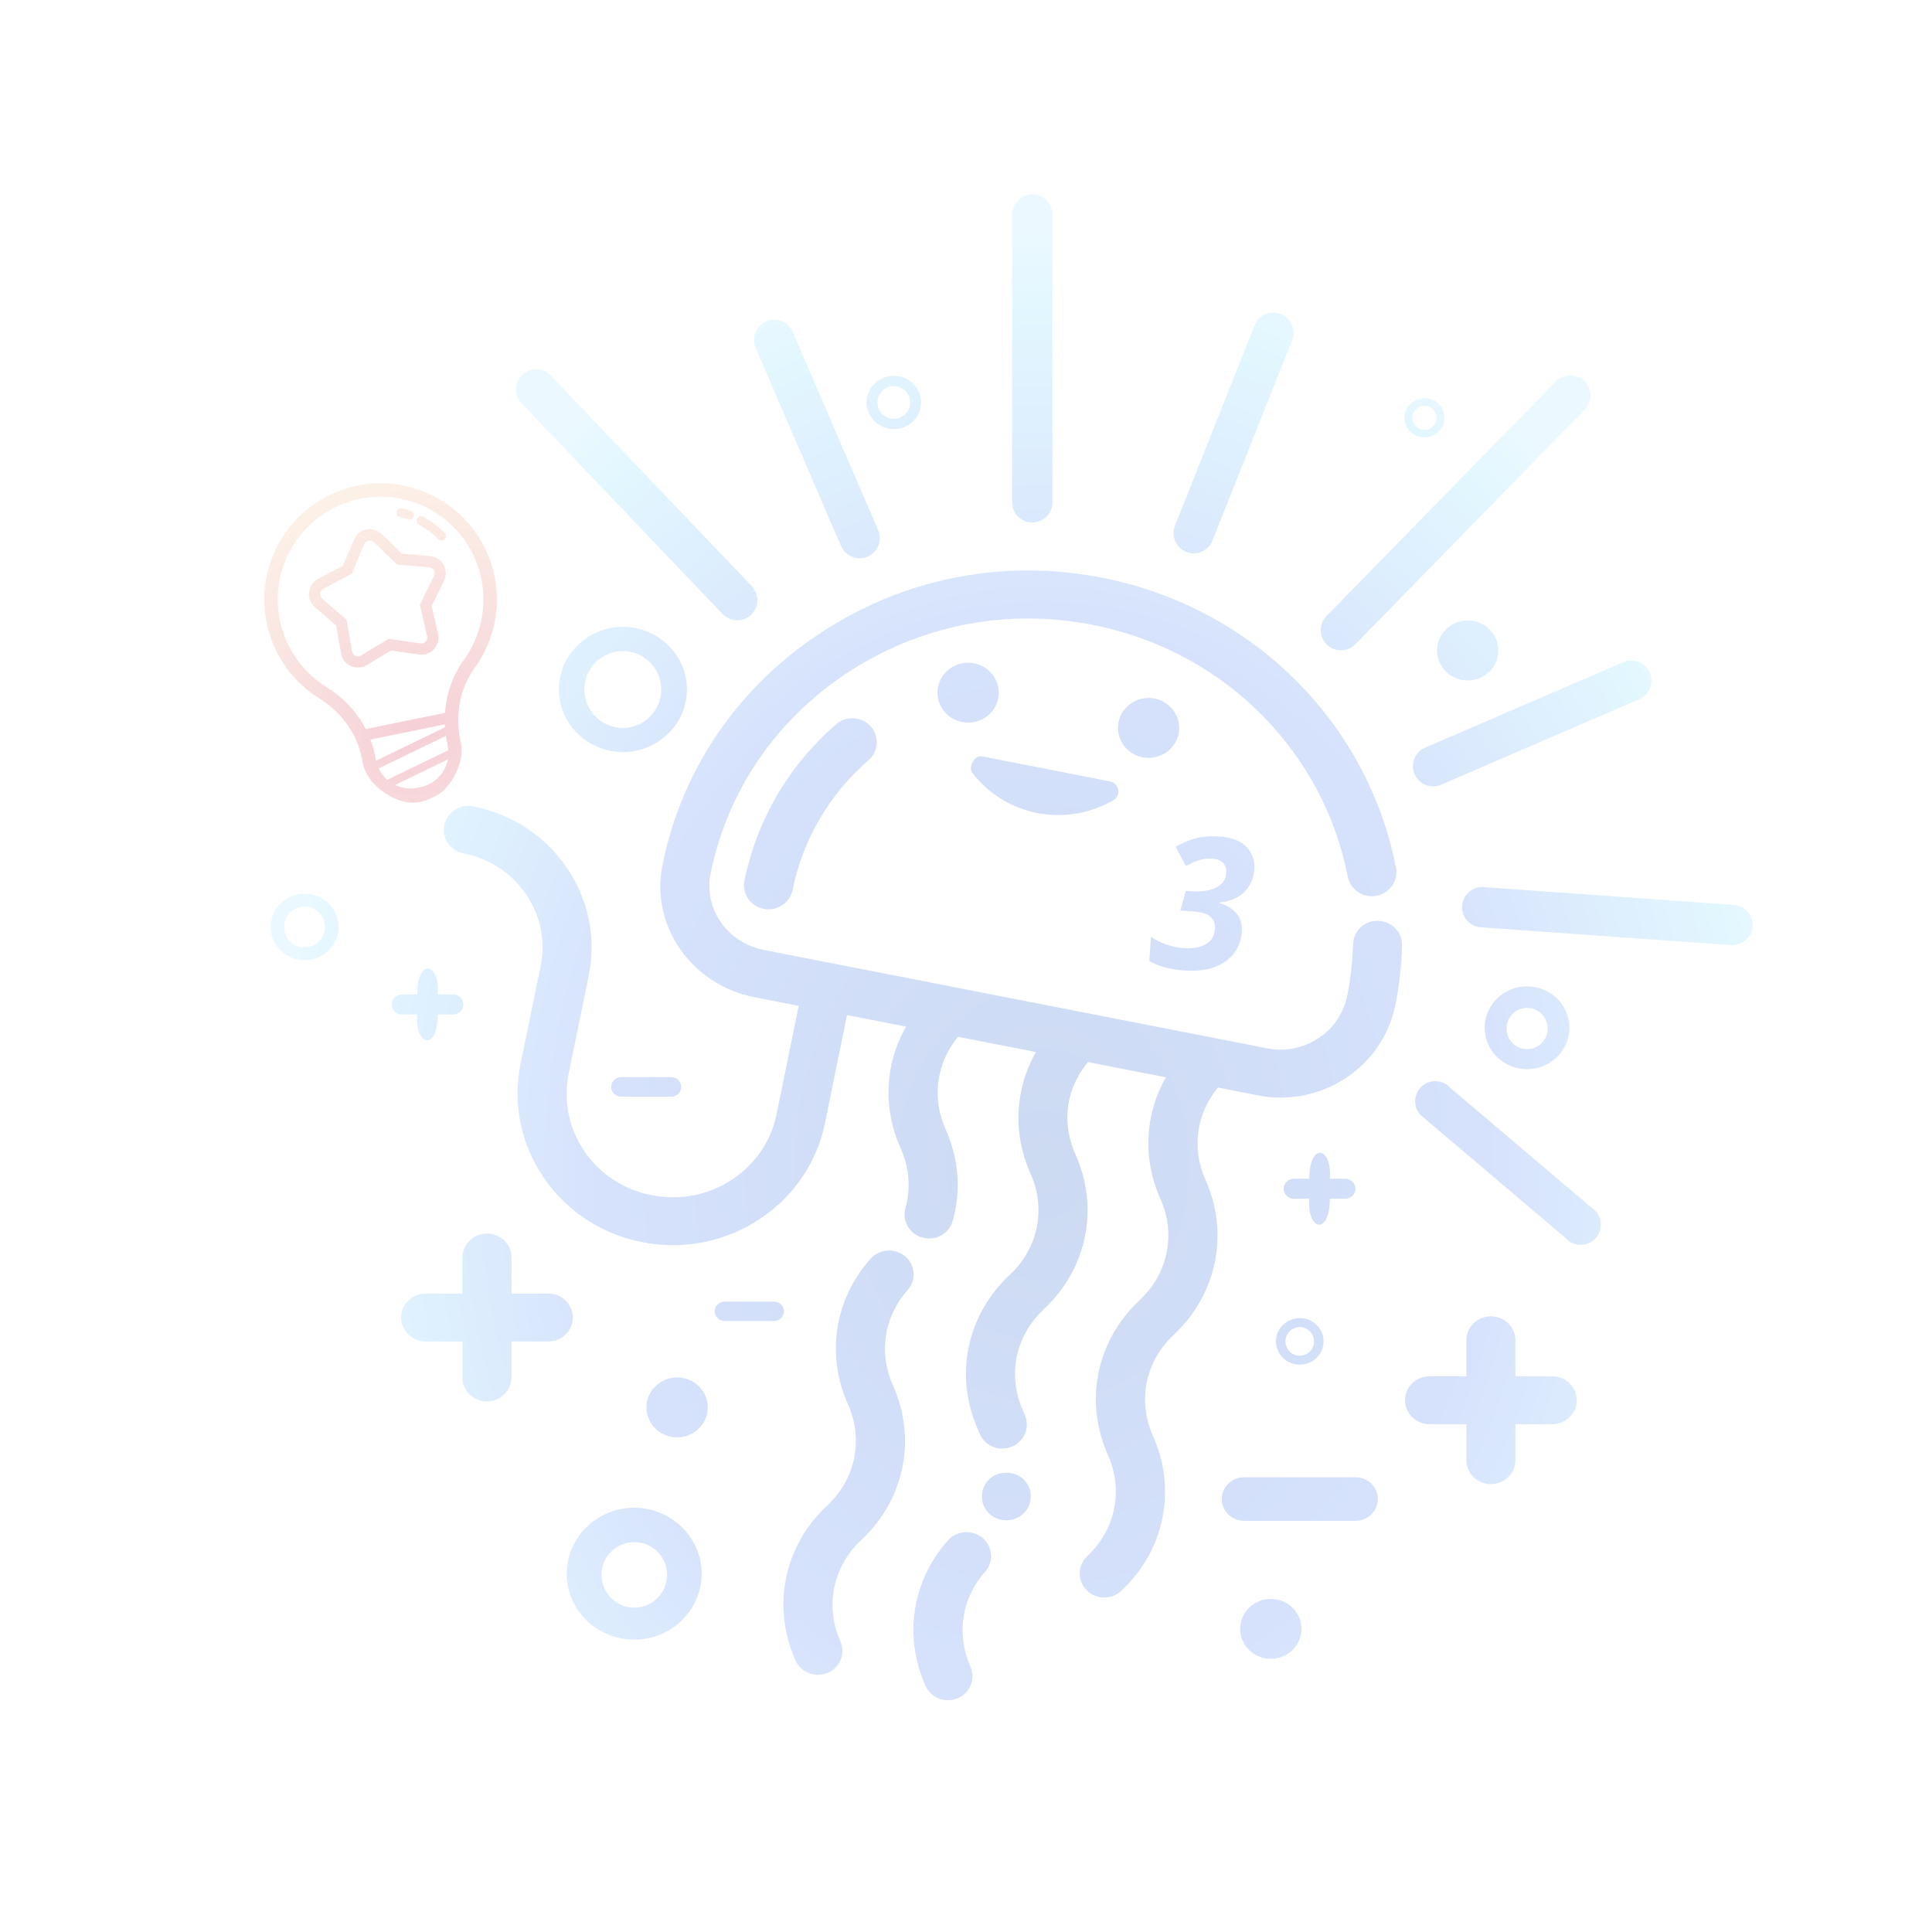
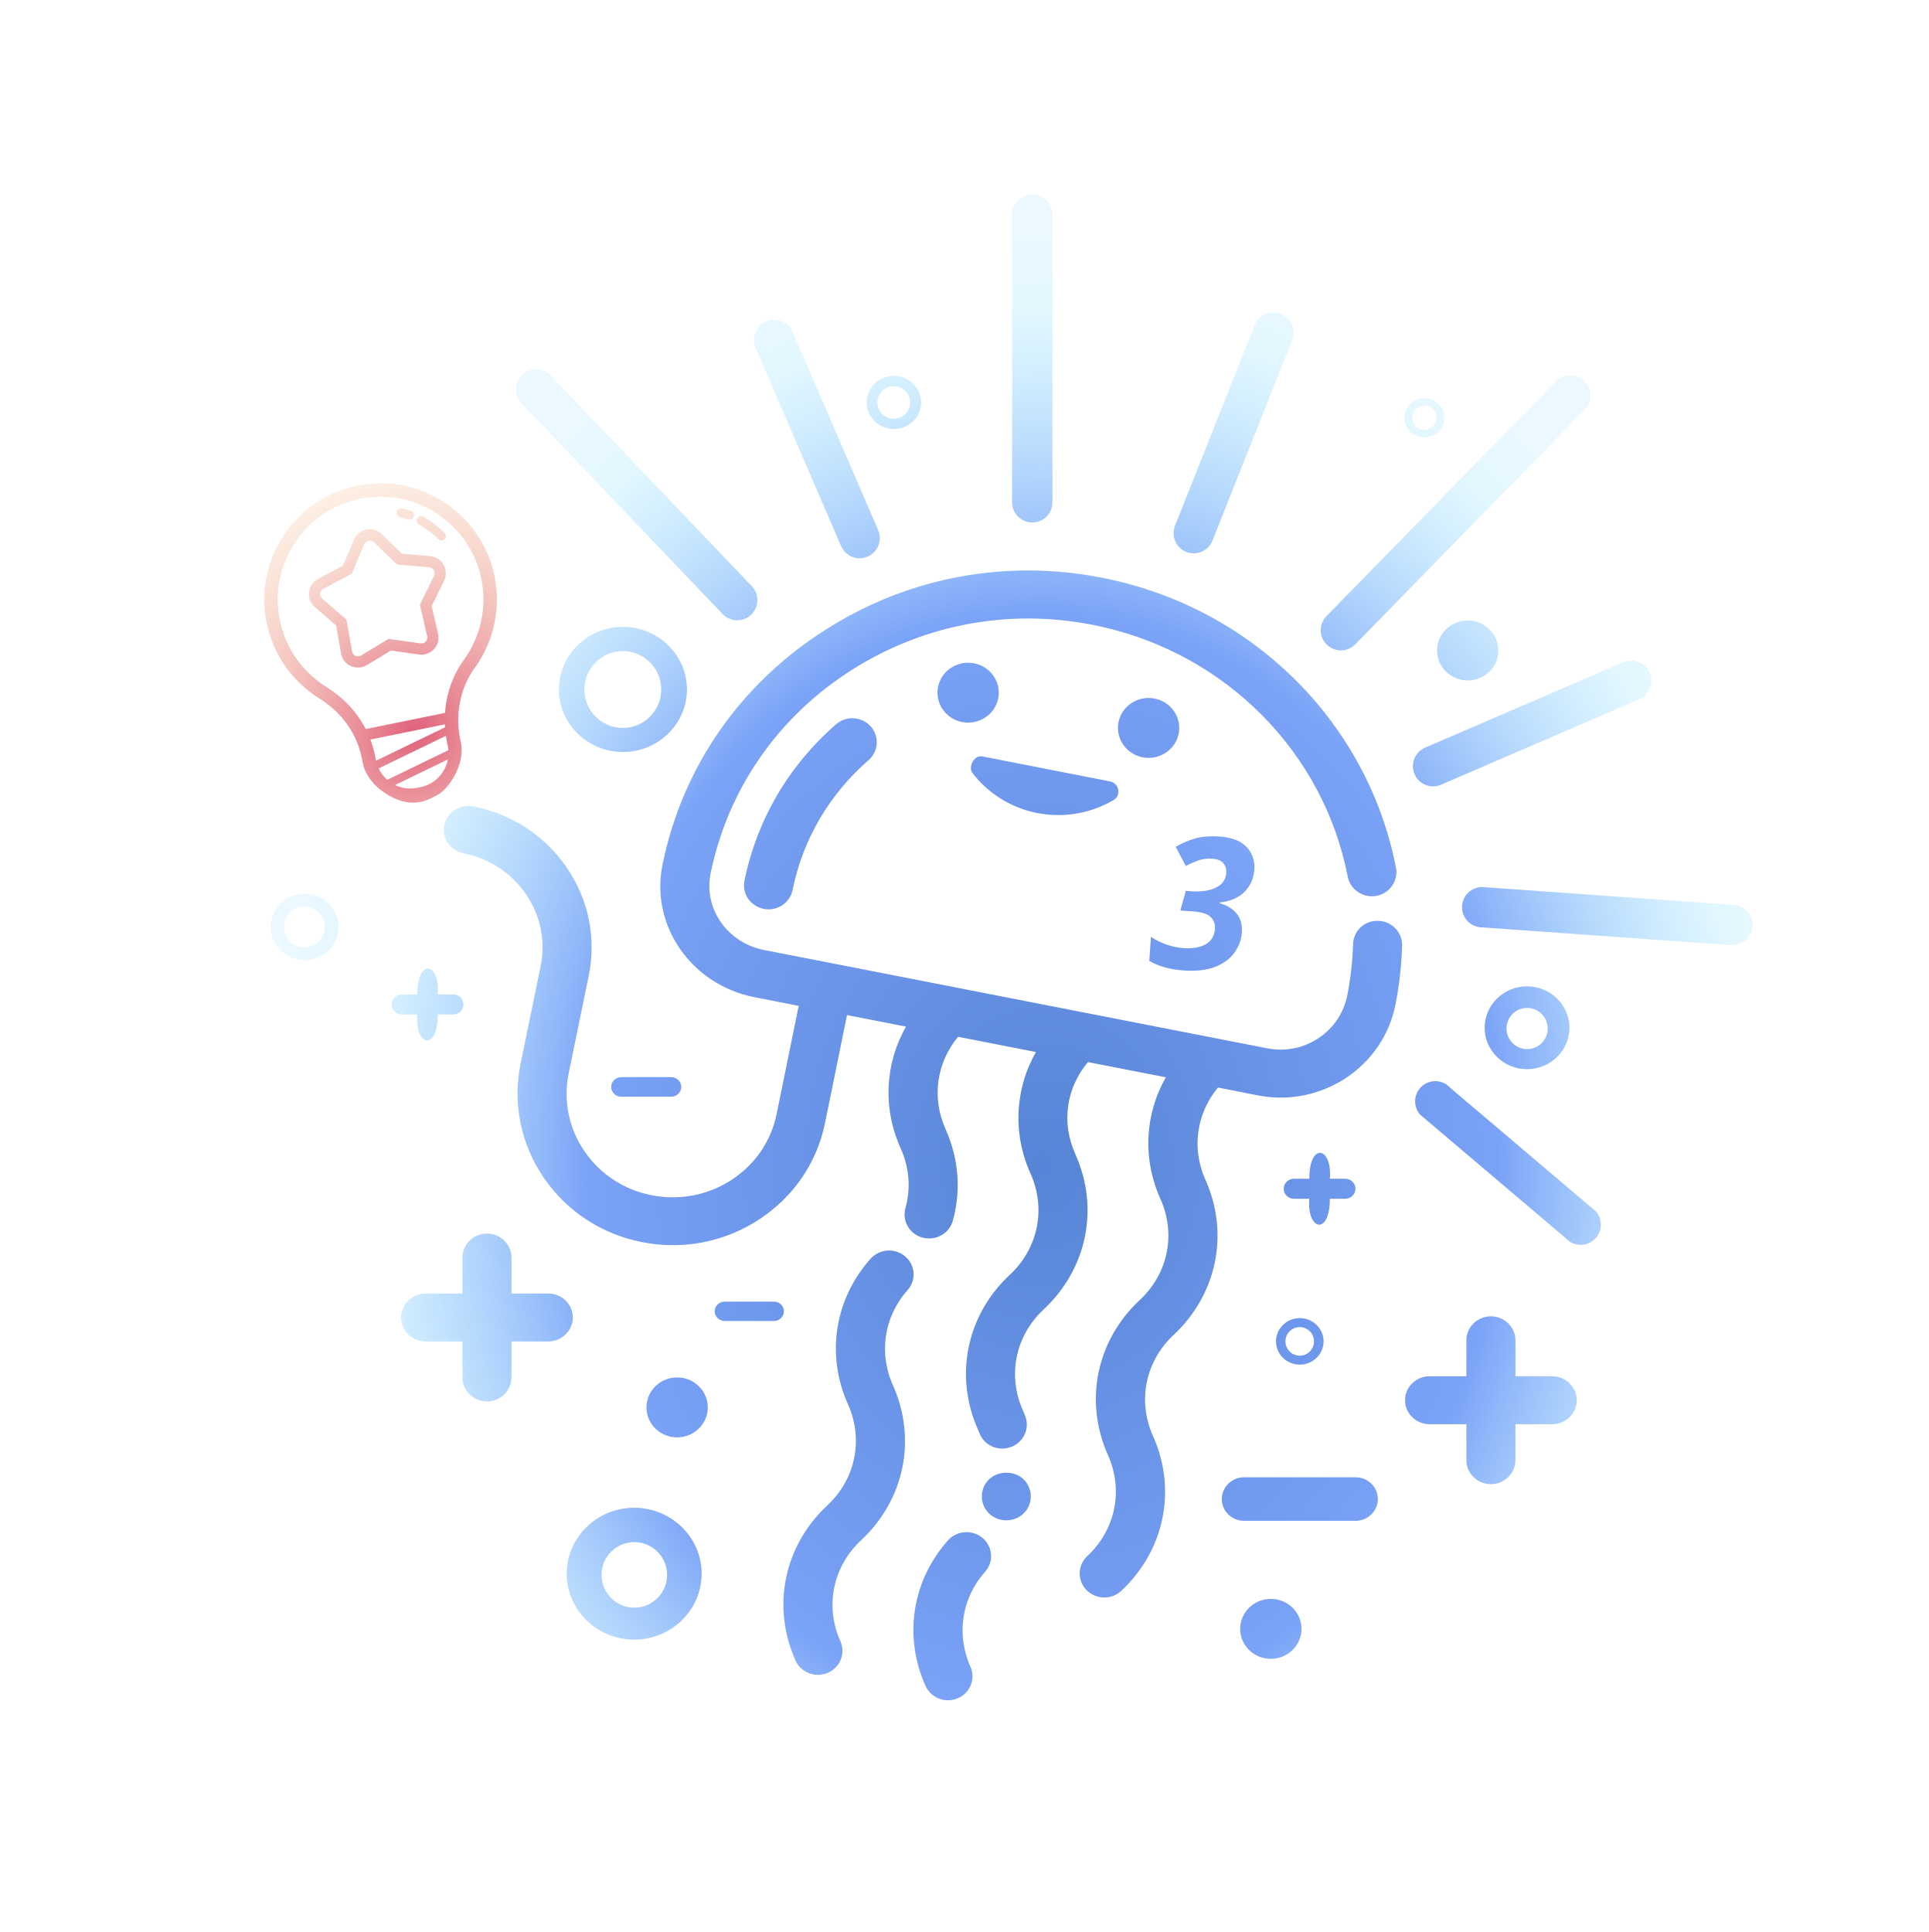
<svg xmlns="http://www.w3.org/2000/svg" xmlns:xlink="http://www.w3.org/1999/xlink" width="512" height="513" viewBox="0 0 135.467 135.731" version="1.1" id="svg5">
  <defs id="defs2">
    <linearGradient id="linearGradient3151">
-       <stop style="stop-color:#5784d5;stop-opacity:0.3;" offset="0" id="stop3147" />
-       <stop style="stop-color:#7aa2f7;stop-opacity:0.3;" offset="0.591" id="stop3157" />
-       <stop style="stop-color:#a0e4ff;stop-opacity:0.3;" offset="0.918" id="stop3155" />
-       <stop style="stop-color:#bdeaff;stop-opacity:0.3;" offset="1" id="stop3149" />
+       <stop style="stop-color:#5784d5;stop-opacity:1" offset="0" id="stop3147" />
+       <stop style="stop-color:#7aa2f7;stop-opacity:1" offset="0.591" id="stop3157" />
+       <stop style="stop-color:#a0e4ff;stop-opacity:0.3" offset="0.918" id="stop3155" />
+       <stop style="stop-color:#bdeaff;stop-opacity:0.3" offset="1" id="stop3149" />
    </linearGradient>
    <linearGradient id="10-l">
-       <stop style="stop-color:#e0617a;stop-opacity:0.3;" offset="0" id="stop2115" />
-       <stop style="stop-color:#fadeb8;stop-opacity:0.3;" offset="1" id="stop2117" />
-     </linearGradient>
-     <linearGradient id="10-j">
-       <stop style="stop-color:#a0e4ff;stop-opacity:1;" offset="0" id="stop1214" />
-       <stop style="stop-color:#c2efff;stop-opacity:1;" offset="1" id="stop2113" />
+       <stop style="stop-color:#e0617a;stop-opacity:1" offset="0" id="stop2115" />
+       <stop style="stop-color:#fadeb8;stop-opacity:0.3" offset="1" id="stop2117" />
    </linearGradient>
    <radialGradient xlink:href="#10-j" id="radialGradient1220" cx="349.459" cy="378.585" fx="349.459" fy="378.585" r="148.199" gradientTransform="matrix(0.251521,-1.089818,1.051496,0.2426767,-127.1138,663.8715)" gradientUnits="userSpaceOnUse" />
    <radialGradient xlink:href="#10-l" id="radialGradient2121" cx="285.463" cy="303.119" fx="285.463" fy="303.119" r="145.149" gradientTransform="matrix(1.642908,-1.846579,1.702189,1.514444,-682.3261,448.4158)" gradientUnits="userSpaceOnUse" />
    <radialGradient xlink:href="#linearGradient3151" id="radialGradient3153" cx="321.369" cy="369.401" fx="321.369" fy="369.401" r="147.569" gradientTransform="matrix(0,-1.253802,1.040176,0,-26.62152,788.0983)" gradientUnits="userSpaceOnUse" />
    <radialGradient xlink:href="#linearGradient3151" id="radialGradient6242" gradientUnits="userSpaceOnUse" gradientTransform="matrix(0,-1.253802,1.040176,0,-18.74689,787.1184)" cx="321.369" cy="369.401" fx="321.369" fy="369.401" r="147.569" />
  </defs>
  <g id="layer1">
    <g id="g989" transform="matrix(0.3527777,0,0,0.3527777,-55.72514,-48.94896)">
      <g id="g751" transform="translate(-8.310646,-6.505129)">
        <g id="g1114" transform="translate(2.12722,-4.304215)">
          <g id="g1262" transform="translate(5.349265)">
            <g id="g1571" transform="translate(8.818479,-3.70646)">
              <g id="g444" style="fill:url(#radialGradient1220);fill-opacity:1">
                <g id="g6508" transform="matrix(0.15638,-0.03184567,0.03184567,0.15638,172.6012,249.2004)" style="fill:url(#radialGradient2121);fill-opacity:1">
                  <g id="g6559" transform="translate(4.143226,0.7428606)" style="fill:url(#radialGradient2121);fill-opacity:1">
                    <path d="m 148.184,199.244 c -3.102,43.734 13.324,86.027 45.062,116.04 24.012,22.707 37.234,52.32 37.234,83.391 v 7.035 c 0,26.137 23.401,48.945 40.09,56.676 16.689,7.731 30.299,4.897 44.77,-0.008 14.471,-4.905 40.09,-30.543 40.09,-56.676 v -5.019 c 0,-32.555 12.98,-63.133 35.621,-83.898 29.902,-27.422 47.059,-66.41 47.059,-106.96 0,-83.137 -70.184,-150.12 -154.51,-144.86 -72.086,4.535 -130.3,62.262 -135.42,134.28 z m 107.98,232.65 c -3.578,-4.711 -6.215,-10.152 -7.637,-16.082 l 90.352,-23.066 c -0.152,2.637 -0.246,5.281 -0.246,7.941 v 5.019 c 0,1.773 -0.141,3.512 -0.348,5.231 z m 83.762,-49.816 -92.637,23.648 v -0.023 -7.035 c 0,-6.82 -0.559,-13.578 -1.641,-20.227 h 94.82 c -0.203,1.203 -0.383,2.422 -0.543,3.637 z m -44.699,67.031 h -4.535 c -9.871,0 -18.949,-3.348 -26.254,-8.922 l 70.965,-18.117 c -6.477,15.84 -22.035,27.039 -40.176,27.039 z m -2.269,-367.64 c 70.773,0 128.35,57.578 128.35,128.35 0,35.852 -15.164,70.332 -41.613,94.586 -17.383,15.949 -29.793,36.855 -36.164,60.039 l -101.01,-0.004 c -6.441,-22.824 -19.281,-43.922 -37.734,-61.363 -28.066,-26.539 -42.59,-63.945 -39.844,-102.64 4.519,-63.668 55.984,-114.7 119.71,-118.7 2.789,-0.172 5.555,-0.262 8.305,-0.262 z" id="path6244" style="fill:url(#radialGradient2121);fill-opacity:1" />
                    <path d="m 232.134,230.554 -0.969,35.211 c -0.164,5.836 1.98,11.344 6.035,15.512 5.75,5.918 14.758,8.055 22.562,5.269 l 33.199,-11.797 33.195,11.801 c 2.336,0.828 4.754,1.254 7.203,1.254 5.731,0 11.328,-2.379 15.359,-6.523 4.055,-4.168 6.199,-9.676 6.035,-15.512 l -0.969,-35.211 21.48,-27.922 c 4.312,-5.606 5.582,-12.957 3.398,-19.684 -2.184,-6.727 -7.539,-11.938 -14.324,-13.945 l -33.785,-9.961 -19.914,-29.059 c -4,-5.828 -10.605,-9.312 -17.68,-9.312 -7.075,0 -13.68,3.484 -17.68,9.312 l -19.914,29.059 -33.797,9.957 c -6.781,2.004 -12.137,7.219 -14.32,13.945 -2.184,6.719 -0.914,14.078 3.398,19.684 z m -11.562,-43.285 c 0.766,-2.367 2.574,-4.129 4.969,-4.832 l 38.566,-11.367 22.73,-33.164 c 2.812,-4.109 9.445,-4.109 12.254,0 l 22.73,33.164 38.566,11.367 c 2.391,0.707 4.199,2.465 4.969,4.832 0.766,2.363 0.34,4.848 -1.176,6.828 l -24.516,31.863 1.102,40.191 c 0.055,2.027 -0.684,3.93 -2.078,5.363 -2.012,2.07 -5.09,2.824 -7.836,1.844 l -37.891,-13.473 -37.883,13.473 c -2.766,0.98 -5.828,0.23 -7.84,-1.844 -1.398,-1.434 -2.133,-3.336 -2.078,-5.363 l 1.102,-40.191 -24.516,-31.871 c -1.52,-1.969 -1.945,-4.457 -1.176,-6.82 z" id="path6260" style="fill:url(#radialGradient2121);fill-opacity:1" />
                    <path d="m 337.364,113.944 c 3.113,1.371 6.188,2.981 9.141,4.781 0.914,0.555 1.914,0.816 2.906,0.816 1.887,0 3.734,-0.957 4.789,-2.688 1.605,-2.644 0.766,-6.086 -1.871,-7.695 -3.371,-2.051 -6.883,-3.879 -10.438,-5.461 -2.84,-1.25 -6.137,0.027 -7.387,2.863 -1.25,2.836 0.031,6.129 2.859,7.383 z" id="path6262" style="fill:url(#radialGradient2121);fill-opacity:1" />
                    <path d="m 378.344,150.094 c 1.055,1.754 2.906,2.715 4.805,2.715 0.98,0 1.977,-0.258 2.879,-0.801 2.656,-1.59 3.512,-5.027 1.922,-7.684 -5.078,-8.469 -15.031,-19.02 -22.121,-25.246 -2.324,-2.031 -5.863,-1.805 -7.902,0.52 -2.039,2.324 -1.809,5.863 0.516,7.902 6.66,5.856 15.637,15.492 19.902,22.594 z" id="path6264" style="fill:url(#radialGradient2121);fill-opacity:1" />
                  </g>
                </g>
                <g id="g3135" style="fill-opacity:1;fill:url(#radialGradient3153)">
                  <path d="m 355.543,257.319 c -2.219,0 -4.019,-1.8 -4.019,-4.019 v -57.28 c 0,-2.219 1.8,-4.019 4.019,-4.019 2.219,0 4.019,1.8 4.019,4.019 v 57.28 c 0,2.219 -1.8,4.019 -4.019,4.019 z" id="path3631" style="fill:url(#radialGradient3153);fill-opacity:1;stroke-width:0.735" />
                  <path d="m 498.959,338.012 c -0.293,2.199 -2.301,3.61 -4.514,3.453 l -49.833,-3.548 c -2.2,-0.293 -3.746,-2.315 -3.453,-4.514 0.293,-2.2 2.315,-3.746 4.514,-3.453 l 49.833,3.548 c 2.199,0.293 3.746,2.315 3.453,4.514 z" id="path3631-1-2" style="fill:url(#radialGradient3153);fill-opacity:1;stroke-width:0.735" />
                  <path d="m 417,282.789 c -1.028,0 -2.058,-0.393 -2.842,-1.177 -1.57,-1.57 -1.57,-4.114 0,-5.684 l 45.671,-46.733 c 1.567,-1.57 4.114,-1.57 5.684,0 1.57,1.57 1.57,4.114 0,5.684 l -45.671,46.733 c -0.784,0.784 -1.811,1.177 -2.842,1.177 z" id="path3633" style="fill:url(#radialGradient3153);fill-opacity:1;stroke-width:0.735" />
                  <path d="m 296.777,276.798 c -1.028,0 -2.058,-0.393 -2.842,-1.177 l -40.031,-41.951 c -1.57,-1.57 -1.57,-4.114 0,-5.684 1.57,-1.57 4.114,-1.57 5.684,0 l 40.031,41.951 c 1.57,1.57 1.57,4.114 0,5.684 -0.787,0.784 -1.814,1.177 -2.842,1.177 z" id="path3639" style="fill:url(#radialGradient3153);fill-opacity:1;stroke-width:0.735" />
                  <path d="m 387.693,263.463 c -0.494,0 -0.996,-0.092 -1.484,-0.284 -2.061,-0.821 -3.069,-3.158 -2.251,-5.219 l 15.857,-39.904 c 0.818,-2.061 3.152,-3.069 5.219,-2.251 2.061,0.821 3.069,3.155 2.251,5.219 l -15.857,39.904 c -0.623,1.576 -2.136,2.535 -3.735,2.535 z" id="path3641" style="fill:url(#radialGradient3153);fill-opacity:1;stroke-width:0.735" />
                  <path d="m 435.357,309.869 c -1.556,0 -3.037,-0.91 -3.692,-2.429 -0.878,-2.038 0.06,-4.403 2.098,-5.282 l 39.459,-17.014 c 2.035,-0.875 4.403,0.06 5.282,2.098 0.878,2.038 -0.06,4.403 -2.098,5.282 l -39.459,17.014 c -0.52,0.224 -1.059,0.33 -1.59,0.33 z" id="path3643" style="fill:url(#radialGradient3153);fill-opacity:1;stroke-width:0.735" />
                  <path d="m 431.976,373.842 c -0.482,-1.479 -0.076,-3.17 1.164,-4.263 1.665,-1.467 4.205,-1.308 5.672,0.358 l 28.955,24.56 c 1.463,1.663 1.308,4.205 -0.357,5.672 -1.665,1.467 -4.205,1.308 -5.672,-0.357 l -28.955,-24.56 c -0.374,-0.425 -0.642,-0.905 -0.807,-1.41 z" id="path3643-5" style="fill:url(#radialGradient3153);fill-opacity:1;stroke-width:0.735" />
                  <path d="m 321.158,264.447 c -1.556,0 -3.037,-0.91 -3.692,-2.429 L 300.453,222.56 c -0.878,-2.038 0.06,-4.403 2.098,-5.282 2.038,-0.878 4.403,0.06 5.282,2.098 l 17.014,39.459 c 0.878,2.038 -0.06,4.403 -2.098,5.282 -0.52,0.224 -1.059,0.33 -1.59,0.33 z" id="path3649" style="fill:url(#radialGradient3153);fill-opacity:1;stroke-width:0.735" />
                  <path id="path626" style="fill:url(#radialGradient3153);fill-opacity:1;stroke-width:0.431" d="m 354.072,266.876 c -0.386,0.003 -0.771,0.009 -1.156,0.018 -13.552,0.313 -26.771,4.283 -38.438,11.717 -17.029,10.767 -28.585,27.362 -32.542,46.724 0,0.023 -0.05,0.215 -0.05,0.239 -2.42,12.058 5.79,23.828 18.347,26.288 l 8.795,1.718 -4.397,21.536 c -1.099,5.419 -4.298,10.076 -8.99,13.132 -4.69,3.056 -10.334,4.13 -15.855,3.056 -5.545,-1.074 -10.31,-4.201 -13.437,-8.786 -3.127,-4.583 -4.227,-10.101 -3.127,-15.497 l 3.983,-19.411 c 1.539,-7.521 -1.1e-4,-15.161 -4.349,-21.536 -4.349,-6.375 -10.969,-10.72 -18.665,-12.224 -2.638,-0.501 -5.204,1.17 -5.741,3.749 -0.537,2.578 1.197,5.087 3.835,5.612 5.105,1.004 9.528,3.891 12.435,8.142 2.907,4.25 3.934,9.335 2.908,14.35 l -3.983,19.411 c -1.612,7.903 0.023,15.951 4.592,22.66 4.568,6.709 11.556,11.293 19.642,12.869 2.052,0.405 4.104,0.596 6.132,0.596 6.035,0 11.946,-1.743 17.077,-5.086 6.864,-4.465 11.555,-11.294 13.167,-19.197 l 4.396,-21.536 11.752,2.292 c -4.178,7.33 -4.691,16.189 -1.075,24.234 1.735,3.869 2.051,7.975 0.952,11.914 -0.709,2.555 0.806,5.181 3.42,5.874 0.44,0.118 0.855,0.167 1.295,0.167 2.151,0 4.129,-1.385 4.715,-3.51 1.685,-6.064 1.197,-12.368 -1.441,-18.265 -2.81,-6.255 -1.784,-13.226 2.492,-18.384 l 15.513,3.032 c -4.178,7.33 -4.691,16.189 -1.075,24.234 3.127,6.972 1.515,14.874 -4.129,20.127 -8.648,8.046 -11.115,20.173 -6.327,30.87 0.097,0.24 0.196,0.455 0.293,0.693 0.733,1.91 2.588,3.056 4.542,3.056 0.586,0 1.173,-0.119 1.759,-0.334 2.515,-0.954 3.761,-3.725 2.785,-6.185 -0.123,-0.381 -0.294,-0.716 -0.441,-1.074 -3.127,-6.972 -1.515,-14.874 4.129,-20.127 8.648,-8.069 11.117,-20.173 6.328,-30.87 -2.86,-6.352 -1.857,-13.181 2.492,-18.385 l 15.513,3.032 c -4.178,7.33 -4.691,16.189 -1.075,24.234 3.127,6.972 1.515,14.874 -4.129,20.127 -8.648,8.069 -11.117,20.173 -6.328,30.87 3.127,6.972 1.516,14.874 -4.128,20.127 -1.931,1.814 -2.005,4.847 -0.148,6.757 0.978,0.979 2.248,1.481 3.543,1.481 1.22,0 2.418,-0.43 3.371,-1.312 8.648,-8.069 11.117,-20.173 6.328,-30.87 -3.127,-6.971 -1.517,-14.873 4.125,-20.125 l 0.003,-10e-4 c 8.621,-8.069 11.112,-20.174 6.322,-30.869 -2.81,-6.255 -1.784,-13.227 2.492,-18.385 l 7.891,1.551 c 1.541,0.31 3.08,0.454 4.619,0.454 4.569,0 9.039,-1.337 12.926,-3.869 5.202,-3.439 8.722,-8.644 9.918,-14.685 0.757,-3.844 1.196,-7.784 1.318,-11.723 0.073,-2.626 -2.051,-4.846 -4.739,-4.917 -2.735,-0.143 -4.958,2.005 -5.032,4.632 -0.099,3.439 -0.49,6.876 -1.15,10.219 -0.709,3.509 -2.759,6.565 -5.789,8.547 -3.006,1.982 -6.622,2.675 -10.165,1.982 l -36.401,-7.115 h -0.023 l -25.872,-5.062 -37.891,-7.4 c -7.28,-1.433 -12.067,-8.19 -10.651,-15.233 3.446,-16.856 13.487,-31.301 28.267,-40.636 14.781,-9.335 32.371,-12.368 49.545,-8.524 25.015,5.589 44.289,25.142 49.078,49.808 0.513,2.578 3.079,4.296 5.717,3.795 2.638,-0.501 4.396,-3.01 3.883,-5.588 -5.519,-28.391 -27.679,-50.88 -56.481,-57.327 -5.797,-1.301 -11.634,-1.921 -17.417,-1.876 z m 88.186,9.962 c -3.371,0 -6.107,2.675 -6.107,5.969 0,3.294 2.736,5.969 6.107,5.969 3.371,0 6.107,-2.675 6.107,-5.969 0,-3.294 -2.736,-5.969 -6.107,-5.969 z m -99.524,8.408 c -2.836,0.015 -5.376,1.976 -5.953,4.796 -0.659,3.224 1.491,6.375 4.789,7.02 3.299,0.644 6.523,-1.456 7.182,-4.68 0.659,-3.224 -1.491,-6.375 -4.789,-7.02 -0.412,-0.081 -0.824,-0.118 -1.229,-0.116 z m -23.001,11.056 c -1.17,-0.009 -2.343,0.394 -3.281,1.223 -9.43,8.212 -15.734,18.981 -18.226,31.134 -0.537,2.578 1.197,5.086 3.835,5.61 0.317,0.072 0.637,0.095 0.954,0.095 2.272,0 4.325,-1.575 4.789,-3.844 2.052,-10.099 7.304,-19.052 15.146,-25.881 2.002,-1.744 2.174,-4.775 0.39,-6.734 -0.904,-0.991 -2.126,-1.528 -3.372,-1.597 -0.078,-0.004 -0.156,-0.007 -0.234,-0.007 z m 58.94,-4.036 c -2.836,0.015 -5.376,1.976 -5.953,4.796 -0.659,3.224 1.489,6.377 4.789,7.021 3.299,0.644 6.523,-1.458 7.182,-4.68 0.659,-3.224 -1.491,-6.376 -4.789,-7.021 -0.412,-0.081 -0.824,-0.118 -1.229,-0.116 z m -35.125,14.826 c 3.03,4.034 7.576,7.018 12.973,8.092 5.448,1.051 10.798,-1e-5 15.195,-2.578 1.612,-0.954 1.123,-3.366 -0.709,-3.724 l -25.333,-4.966 c -1.855,-0.364 -2.818,2.179 -2.125,3.176 z m -96.602,91.836 c -2.687,0 -4.885,2.147 -4.885,4.774 v 7.165 h -7.33 c -2.687,0 -4.885,2.148 -4.885,4.774 0,2.626 2.198,4.775 4.885,4.775 h 7.33 v 7.163 c 0,2.626 2.198,4.774 4.885,4.774 2.687,0 4.887,-2.148 4.887,-4.774 v -7.163 h 7.329 c 2.687,0 4.885,-2.149 4.885,-4.775 0,-2.626 -2.198,-4.774 -4.885,-4.774 h -7.329 v -7.165 c 0,-2.626 -2.199,-4.774 -4.887,-4.774 z m 79.982,3.376 c -0.078,0.002 -0.157,0.005 -0.234,0.01 -1.246,0.084 -2.461,0.632 -3.353,1.623 -7.183,8.046 -8.918,19.174 -4.496,29.01 3.127,6.972 1.515,14.874 -4.129,20.127 -8.648,8.069 -11.115,20.173 -6.327,30.87 0.806,1.79 2.588,2.865 4.469,2.865 0.659,0 1.32,-0.144 1.956,-0.407 2.467,-1.049 3.592,-3.867 2.517,-6.278 -3.127,-6.972 -1.515,-14.874 4.129,-20.127 8.648,-8.069 11.115,-20.174 6.327,-30.872 -2.883,-6.422 -1.758,-13.68 2.908,-18.91 1.782,-2.005 1.587,-5.012 -0.464,-6.731 -0.951,-0.817 -2.131,-1.204 -3.302,-1.181 z m -42.113,25.273 c -3.371,0 -6.107,2.675 -6.107,5.969 0,3.294 2.736,5.969 6.107,5.969 3.371,0 6.108,-2.675 6.108,-5.969 0,-3.294 -2.738,-5.969 -6.108,-5.969 z m 118.231,44.106 c -3.371,0 -6.108,2.675 -6.108,5.969 0,3.294 2.738,5.968 6.108,5.968 3.371,0 6.107,-2.674 6.107,-5.968 0,-3.294 -2.734,-5.969 -6.107,-5.969 z M 350.381,446.551 c -1.273,0 -2.55,0.447 -3.466,1.342 -0.903,0.883 -1.417,2.1 -1.417,3.366 0,1.289 0.488,2.483 1.417,3.391 0.927,0.906 2.149,1.384 3.444,1.384 0.659,0 1.295,-0.121 1.881,-0.359 0.586,-0.238 1.126,-0.572 1.589,-1.025 0.927,-0.908 1.415,-2.102 1.415,-3.391 0,-0.31 -0.024,-0.62 -0.073,-0.93 -0.073,-0.286 -0.17,-0.599 -0.293,-0.883 -0.123,-0.286 -0.269,-0.573 -0.439,-0.836 -0.194,-0.263 -0.39,-0.501 -0.609,-0.716 -0.904,-0.895 -2.175,-1.342 -3.448,-1.342 z m 96.49,-31.143 c -2.687,0 -4.885,2.147 -4.885,4.774 v 7.163 h -7.329 c -2.687,0 -4.887,2.149 -4.887,4.775 0,2.626 2.199,4.774 4.887,4.774 h 7.329 v 7.165 c 0,2.626 2.198,4.774 4.885,4.774 2.687,0 4.887,-2.147 4.887,-4.774 v -7.165 h 7.329 c 2.687,0 4.885,-2.147 4.885,-4.774 0,-2.626 -2.198,-4.775 -4.885,-4.775 h -7.329 v -7.163 c 0,-2.626 -2.199,-4.774 -4.887,-4.774 z m -170.608,38.123 c -7.403,0 -13.437,5.898 -13.437,13.132 0,7.235 6.034,13.132 13.437,13.132 7.403,0 13.437,-5.898 13.437,-13.132 0,-7.235 -6.034,-13.132 -13.437,-13.132 z m 66.092,4.857 c -0.078,0.002 -0.156,0.005 -0.234,0.01 -1.252,0.084 -2.474,0.633 -3.366,1.625 -7.157,8.046 -8.893,19.149 -4.471,28.985 0.806,1.79 2.589,2.865 4.471,2.865 0.659,0 1.318,-0.143 1.954,-0.406 2.467,-1.049 3.592,-3.868 2.517,-6.28 -2.858,-6.424 -1.758,-13.657 2.908,-18.886 1.784,-1.981 1.564,-4.989 -0.463,-6.732 -0.951,-0.817 -2.138,-1.204 -3.315,-1.181 z m -66.067,1.988 c 3.605,2e-5 6.527,2.922 6.527,6.527 -2e-5,3.605 -2.922,6.527 -6.527,6.527 -3.605,-2e-5 -6.527,-2.922 -6.527,-6.527 2e-5,-3.605 2.922,-6.527 6.527,-6.527 z m 132.525,-44.612 c -2.612,0 -4.74,2.081 -4.74,4.633 3.5e-4,2.552 2.129,4.633 4.74,4.633 2.612,0 4.74,-2.081 4.74,-4.633 0,-2.552 -2.129,-4.633 -4.74,-4.633 z m -0.011,1.794 c 1.571,-1e-4 2.844,1.273 2.844,2.844 -1.9e-4,1.571 -1.274,2.844 -2.844,2.844 -1.571,9e-5 -2.844,-1.273 -2.844,-2.844 -9e-5,-1.571 1.273,-2.844 2.844,-2.844 z" />
                  <path d="m 454.066,349.692 c -4.651,0 -8.442,3.705 -8.442,8.25 0,4.545 3.791,8.25 8.442,8.25 4.651,0 8.442,-3.705 8.442,-8.25 0,-4.545 -3.791,-8.25 -8.442,-8.25 z m 0.016,4.3 c 2.265,10e-6 4.101,1.836 4.101,4.101 -10e-6,2.265 -1.836,4.101 -4.101,4.101 -2.265,-2e-5 -4.101,-1.836 -4.101,-4.101 2e-5,-2.265 1.836,-4.101 4.101,-4.101 z" style="fill:url(#radialGradient3153);fill-opacity:1;stroke-width:0.768" id="path4755" />
                  <path d="m 327.975,228.11 c -2.989,0 -5.426,2.381 -5.426,5.303 3.9e-4,2.921 2.437,5.303 5.426,5.303 2.989,0 5.426,-2.381 5.426,-5.303 0,-2.921 -2.437,-5.303 -5.426,-5.303 z m -0.013,2.054 c 1.798,-1e-4 3.256,1.458 3.256,3.256 -2.3e-4,1.798 -1.458,3.255 -3.256,3.255 -1.798,9e-5 -3.255,-1.457 -3.256,-3.255 -1.3e-4,-1.798 1.458,-3.256 3.256,-3.256 z" style="fill:url(#radialGradient3153);fill-opacity:1;stroke-width:1.399" id="path4962" />
                  <path d="m 433.637,232.57 c -2.2,0 -3.993,1.753 -3.993,3.903 2.9e-4,2.15 1.794,3.903 3.993,3.903 2.2,0 3.993,-1.753 3.993,-3.903 0,-2.15 -1.793,-3.903 -3.993,-3.903 z m -0.01,1.511 c 1.323,-7e-5 2.396,1.073 2.396,2.396 -1.6e-4,1.323 -1.073,2.396 -2.396,2.396 -1.323,7e-5 -2.396,-1.072 -2.396,-2.396 -9e-5,-1.323 1.073,-2.396 2.396,-2.396 z" style="fill:url(#radialGradient3153);fill-opacity:1;stroke-width:1.03" id="path4962-9" />
                  <path d="m 210.627,331.252 c -3.731,0 -6.772,2.972 -6.772,6.618 4.9e-4,3.646 3.042,6.618 6.772,6.618 3.731,0 6.772,-2.972 6.772,-6.618 0,-3.646 -3.041,-6.618 -6.772,-6.618 z m -0.017,2.563 c 2.244,-1.2e-4 4.063,1.819 4.063,4.063 -2.7e-4,2.244 -1.819,4.063 -4.063,4.062 -2.244,1.2e-4 -4.063,-1.819 -4.063,-4.062 -1.6e-4,-2.244 1.819,-4.063 4.063,-4.063 z" style="fill:url(#radialGradient3153);fill-opacity:1;stroke-width:1.746" id="path4962-9-6" />
                  <path d="m 404.379,447.461 c -2.22,0 -6.659,0 -6.659,0 -2.442,0 -4.44,1.953 -4.44,4.339 0,2.386 1.998,4.338 4.44,4.338 0,0 4.44,0 6.659,0 2.96,0 5.92,0 8.88,0 2.22,0 6.659,0 6.659,0 2.442,0 4.439,-1.951 4.439,-4.338 0,-2.386 -1.997,-4.339 -4.439,-4.339 0,0 -4.44,0 -6.659,0 -2.96,0 -5.92,0 -8.88,0 z" style="fill:url(#radialGradient3153);fill-opacity:1;stroke-width:1.111" id="path5116" />
                  <path d="m 297.224,412.484 h -2.954 c -1.083,0 -1.97,0.866 -1.97,1.925 0,1.059 0.886,1.924 1.97,1.924 h 2.954 3.939 2.954 c 1.083,0 1.969,-0.866 1.969,-1.924 0,-1.059 -0.886,-1.925 -1.969,-1.925 h -2.954 z" style="fill:url(#radialGradient3153);fill-opacity:1;stroke-width:0.493" id="path5116-61" />
                  <path d="m 276.671,367.779 c -0.997,0 -2.99,0 -2.99,0 -1.097,0 -1.994,0.877 -1.994,1.949 0,1.072 0.897,1.948 1.994,1.948 0,0 1.994,0 2.99,0 1.329,0 2.658,0 3.988,0 0.997,0 2.99,0 2.99,0 1.097,0 1.993,-0.876 1.993,-1.948 0,-1.072 -0.897,-1.949 -1.993,-1.949 0,0 -1.994,0 -2.99,0 -1.329,0 -2.658,0 -3.988,0 z" style="fill:url(#radialGradient3153);fill-opacity:1;stroke-width:0.499" id="path5116-6" />
                  <path d="m 233.068,351.304 h -3.063 c -1.123,0 -2.042,0.898 -2.042,1.996 0,1.098 0.919,1.995 2.042,1.995 h 3.063 c -0.539,6.294 4.084,7.438 4.084,0 h 3.063 c 1.123,0 2.042,-0.898 2.042,-1.995 0,-1.098 -0.919,-1.996 -2.042,-1.996 h -3.063 c 0.538,-6.293 -4.084,-7.438 -4.084,0 z" style="fill:url(#radialGradient3153);fill-opacity:1;stroke-width:0.511" id="path5116-0" />
                  <path d="m 410.714,388.009 h -3.063 c -1.123,0 -2.042,0.898 -2.042,1.996 0,1.098 0.919,1.995 2.042,1.995 h 3.063 c -0.539,6.294 4.084,7.438 4.084,0 h 3.063 c 1.123,0 2.042,-0.898 2.042,-1.995 0,-1.098 -0.919,-1.996 -2.042,-1.996 h -3.063 c 0.538,-6.293 -4.084,-7.438 -4.084,0 z" style="fill:url(#radialGradient3153);fill-opacity:1;stroke-width:0.511" id="path5116-0-8" />
                  <path d="m 274.024,278.106 c -7.025,0 -12.751,5.597 -12.751,12.462 10e-4,6.866 5.728,12.462 12.751,12.462 7.025,0 12.751,-5.597 12.751,-12.462 0,-6.866 -5.726,-12.462 -12.751,-12.462 z m -0.03,4.826 c 4.226,-2.2e-4 7.651,3.425 7.651,7.651 -4.5e-4,4.225 -3.426,7.65 -7.651,7.65 -4.225,2.4e-4 -7.651,-3.425 -7.651,-7.65 -2.2e-4,-4.226 3.425,-7.651 7.651,-7.651 z" style="fill:url(#radialGradient3153);fill-opacity:1;stroke-width:3.289" id="path6518" />
                  <text xml:space="preserve" style="font-style:italic;font-weight:bold;font-size:36.905px;font-family:'Albert Sans';-inkscape-font-specification:'Albert Sans Bold Italic';fill:url(#radialGradient6242);fill-opacity:1;stroke-width:0.46;paint-order:stroke fill markers" x="401.169" y="319.094" id="text1352" transform="rotate(3.904246)">
                    <tspan id="tspan1350" style="fill:url(#radialGradient6242);fill-opacity:1;stroke-width:0.46" x="401.169" y="319.094">3</tspan>
                  </text>
                </g>
              </g>
            </g>
          </g>
        </g>
      </g>
    </g>
  </g>
</svg>
